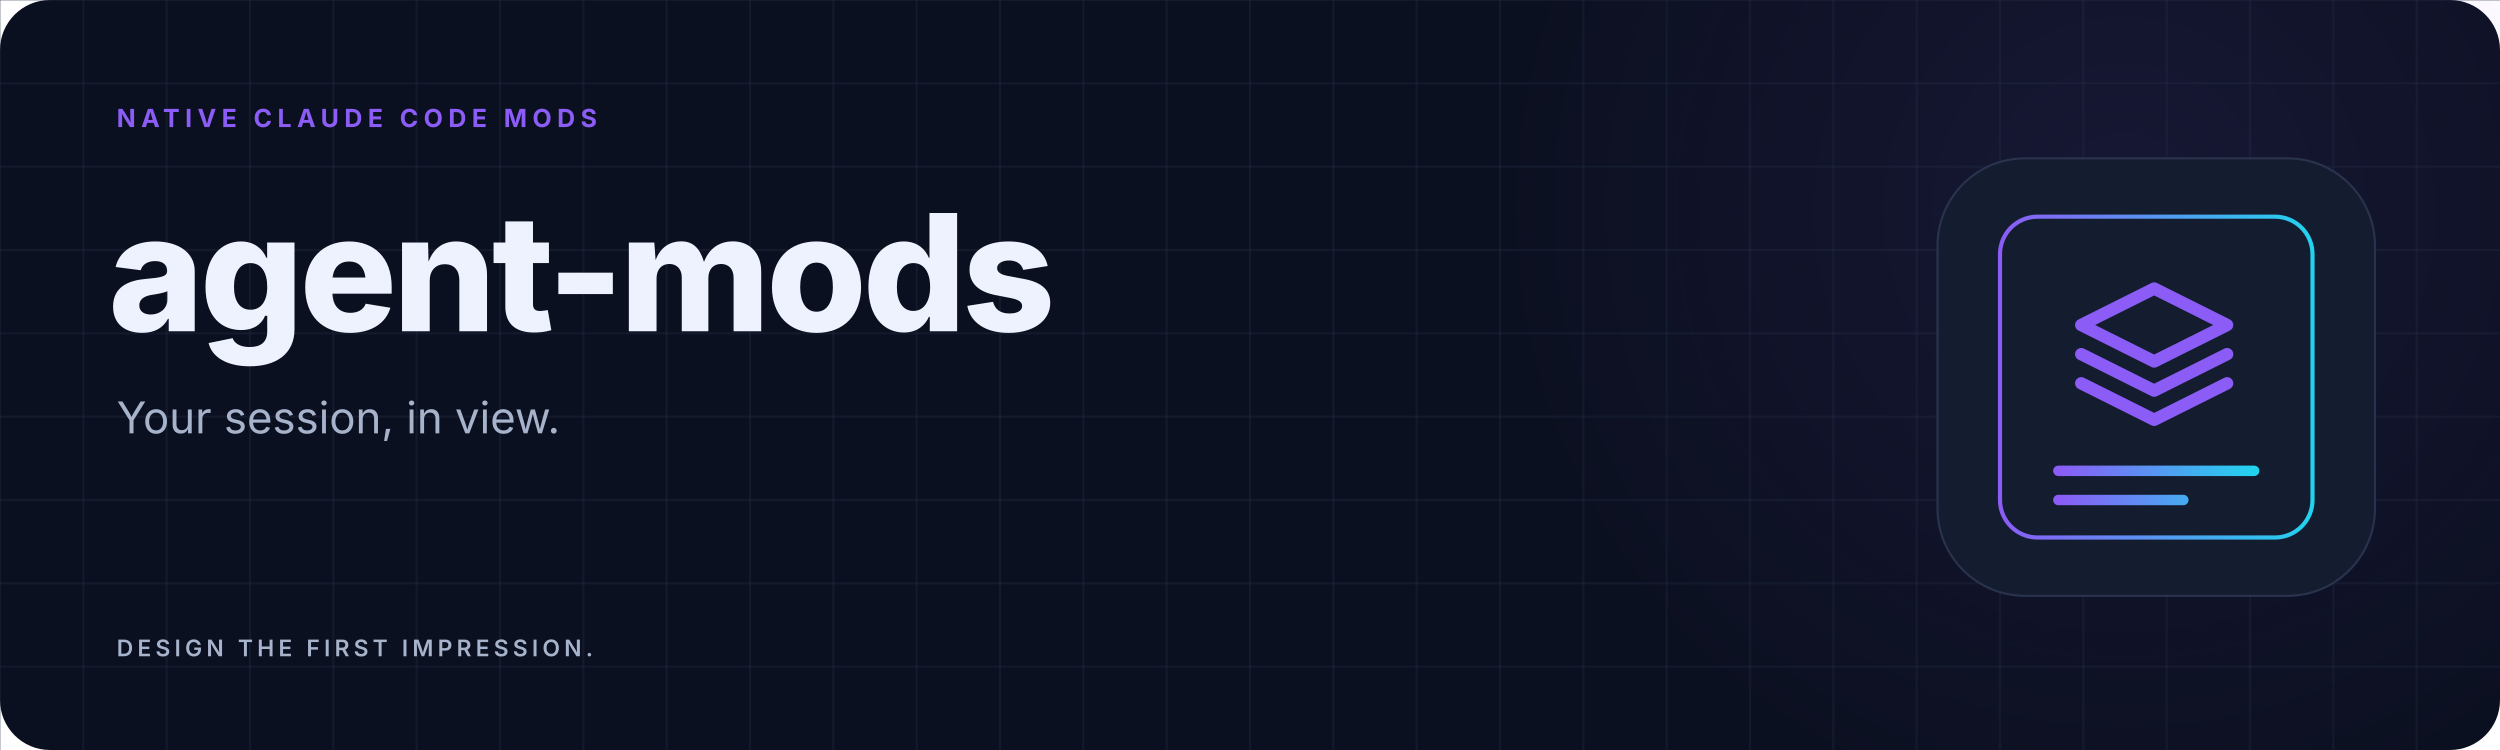
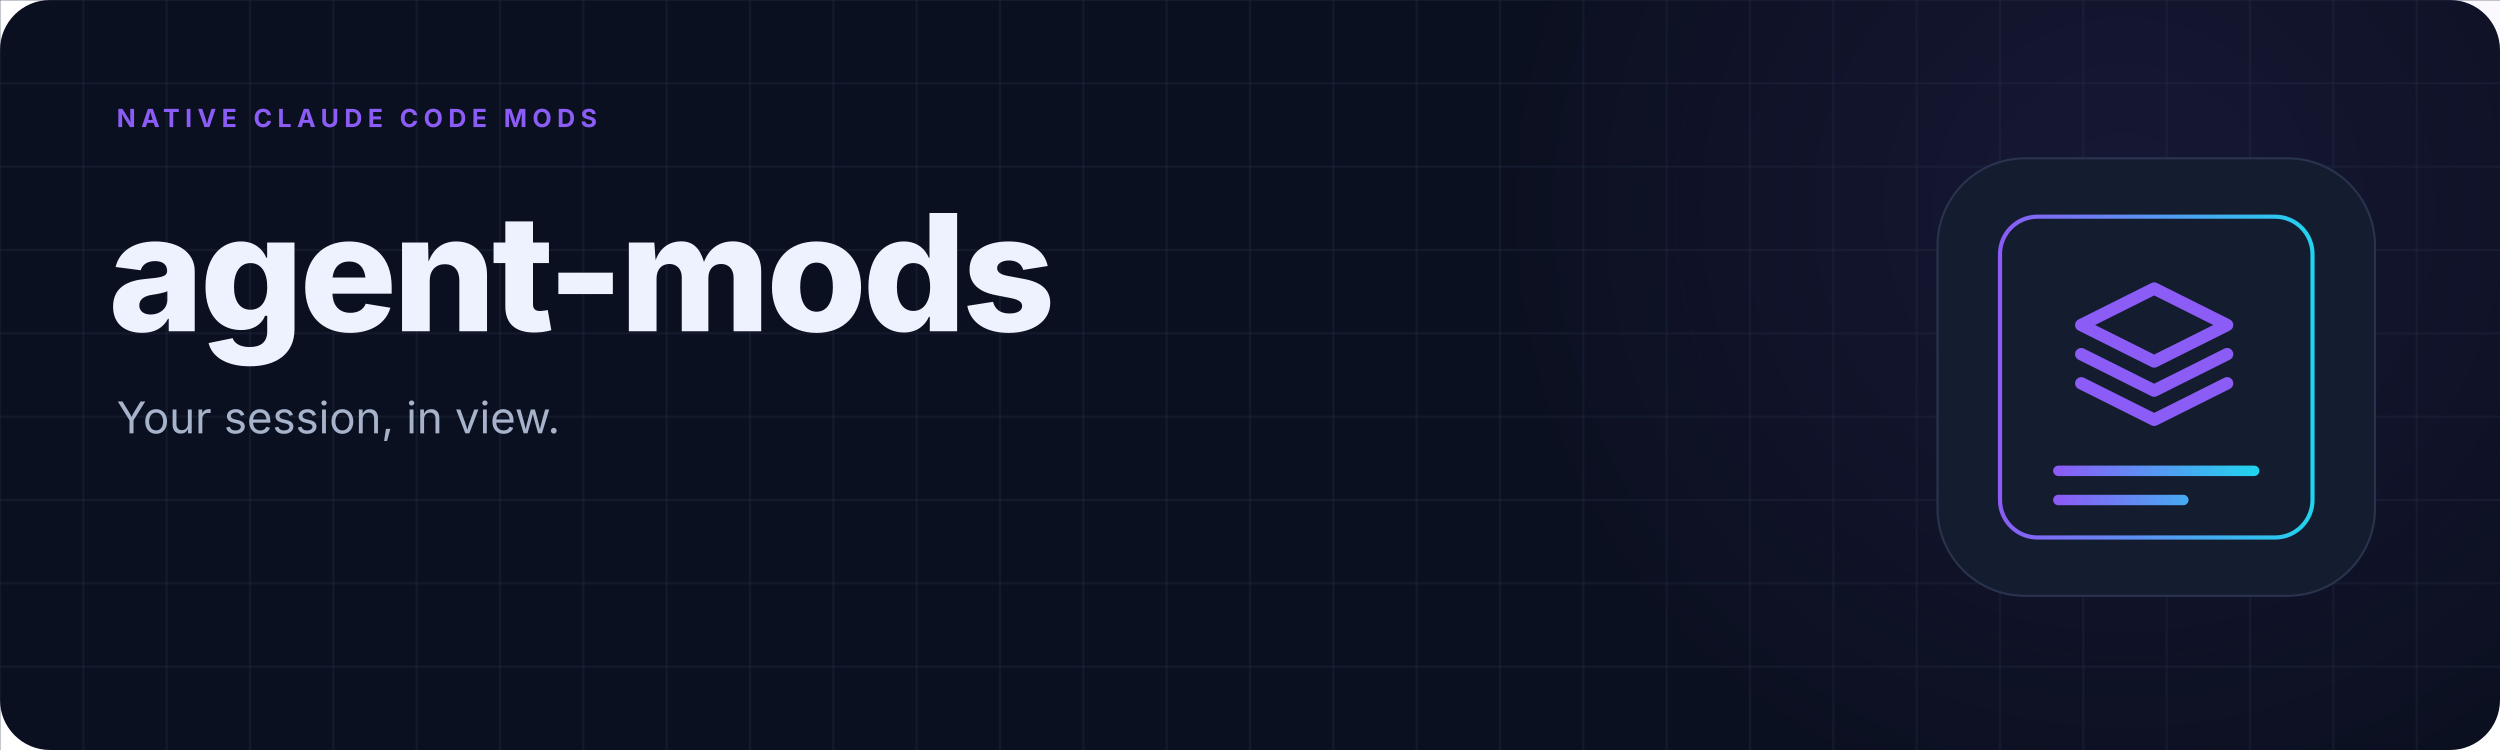
<svg xmlns="http://www.w3.org/2000/svg" data-readme-component="hero" width="1200" height="360" viewBox="0 0 1200 360" role="img" aria-label="agent-mods — Your session, in view." data-readme-motion="subtle">
  <defs>
    <linearGradient id="brand">
      <stop stop-color="#8b5cf6" />
      <stop offset="1" stop-color="#22d3ee" />
    </linearGradient>
  </defs>
  <style>text{font-family:Inter,Segoe UI,Arial,sans-serif}</style>
  <rect width="1200" height="360" rx="24" fill="#0b1020" />
  <defs>
    <radialGradient id="atmosphere">
      <stop stop-color="#8b5cf6" stop-opacity=".2" />
      <stop offset="1" stop-color="#8b5cf6" stop-opacity="0" />
    </radialGradient>
  </defs>
  <g class="rb-ambient" aria-hidden="true" opacity=".48">
    <circle cx="1020" cy="100" r="310" fill="url(#atmosphere)" />
  </g>
  <path d="M0 0v360" stroke="#29334d" opacity=".28" />
  <path d="M40 0v360" stroke="#29334d" opacity=".28" />
  <path d="M80 0v360" stroke="#29334d" opacity=".28" />
  <path d="M120 0v360" stroke="#29334d" opacity=".28" />
  <path d="M160 0v360" stroke="#29334d" opacity=".28" />
  <path d="M200 0v360" stroke="#29334d" opacity=".28" />
  <path d="M240 0v360" stroke="#29334d" opacity=".28" />
  <path d="M280 0v360" stroke="#29334d" opacity=".28" />
  <path d="M320 0v360" stroke="#29334d" opacity=".28" />
  <path d="M360 0v360" stroke="#29334d" opacity=".28" />
  <path d="M400 0v360" stroke="#29334d" opacity=".28" />
  <path d="M440 0v360" stroke="#29334d" opacity=".28" />
  <path d="M480 0v360" stroke="#29334d" opacity=".28" />
  <path d="M520 0v360" stroke="#29334d" opacity=".28" />
  <path d="M560 0v360" stroke="#29334d" opacity=".28" />
  <path d="M600 0v360" stroke="#29334d" opacity=".28" />
  <path d="M640 0v360" stroke="#29334d" opacity=".28" />
  <path d="M680 0v360" stroke="#29334d" opacity=".28" />
  <path d="M720 0v360" stroke="#29334d" opacity=".28" />
  <path d="M760 0v360" stroke="#29334d" opacity=".28" />
  <path d="M800 0v360" stroke="#29334d" opacity=".28" />
  <path d="M840 0v360" stroke="#29334d" opacity=".28" />
  <path d="M880 0v360" stroke="#29334d" opacity=".28" />
  <path d="M920 0v360" stroke="#29334d" opacity=".28" />
  <path d="M960 0v360" stroke="#29334d" opacity=".28" />
  <path d="M1000 0v360" stroke="#29334d" opacity=".28" />
  <path d="M1040 0v360" stroke="#29334d" opacity=".28" />
  <path d="M1080 0v360" stroke="#29334d" opacity=".28" />
  <path d="M1120 0v360" stroke="#29334d" opacity=".28" />
  <path d="M1160 0v360" stroke="#29334d" opacity=".28" />
  <path d="M0 0h1200" stroke="#29334d" opacity=".28" />
  <path d="M0 40h1200" stroke="#29334d" opacity=".28" />
  <path d="M0 80h1200" stroke="#29334d" opacity=".28" />
  <path d="M0 120h1200" stroke="#29334d" opacity=".28" />
  <path d="M0 160h1200" stroke="#29334d" opacity=".28" />
  <path d="M0 200h1200" stroke="#29334d" opacity=".28" />
  <path d="M0 240h1200" stroke="#29334d" opacity=".28" />
  <path d="M0 280h1200" stroke="#29334d" opacity=".28" />
  <path d="M0 320h1200" stroke="#29334d" opacity=".28" />
  <path d="M0 1h1200" stroke="url(#brand)" stroke-width="3" />
  <text x="56" y="61" font-size="12" fill="#8b5cf6" font-weight="700" letter-spacing="2.6">NATIVE CLAUDE CODE MODS</text>
  <text x="52" y="159" font-size="78" fill="#eef2ff" font-weight="800" letter-spacing="-2">agent-mods</text>
  <text x="56" y="208" font-size="21" fill="#a6b3ca" font-weight="400">Your session, in view.</text>
-   <text x="56" y="315" font-size="11" fill="#a6b3ca" font-weight="600" letter-spacing="2">DESIGN THE FIRST IMPRESSION.</text>
  <g transform="translate(930 76)">
    <rect width="210" height="210" rx="42" fill="#141c30" stroke="#29334d" />
    <rect x="30" y="28" width="150" height="154" rx="18" fill="none" stroke="url(#brand)" stroke-width="2" />
    <g transform="translate(62 52) scale(3.5)" fill="none" stroke="#8b5cf6" stroke-width="1.7" stroke-linecap="round" stroke-linejoin="round">
      <path d="m12 3 10 5-10 5L2 8Zm-10 9 10 5 10-5M2 16l10 5 10-5" />
    </g>
    <path d="M58 150h94m-94 14h60" stroke="url(#brand)" stroke-width="5" stroke-linecap="round" />
  </g>
  <style data-readme-builder-motion="1">
@keyframes rb-atmosphere {0%,100%{opacity:.38}50%{opacity:.58}}
svg[data-readme-motion] .rb-ambient{animation:rb-atmosphere 20s ease-in-out -5s infinite}
@media (prefers-reduced-motion:reduce){svg[data-readme-motion] .rb-ambient{animation:none!important;opacity:.48}}
</style>
</svg>
